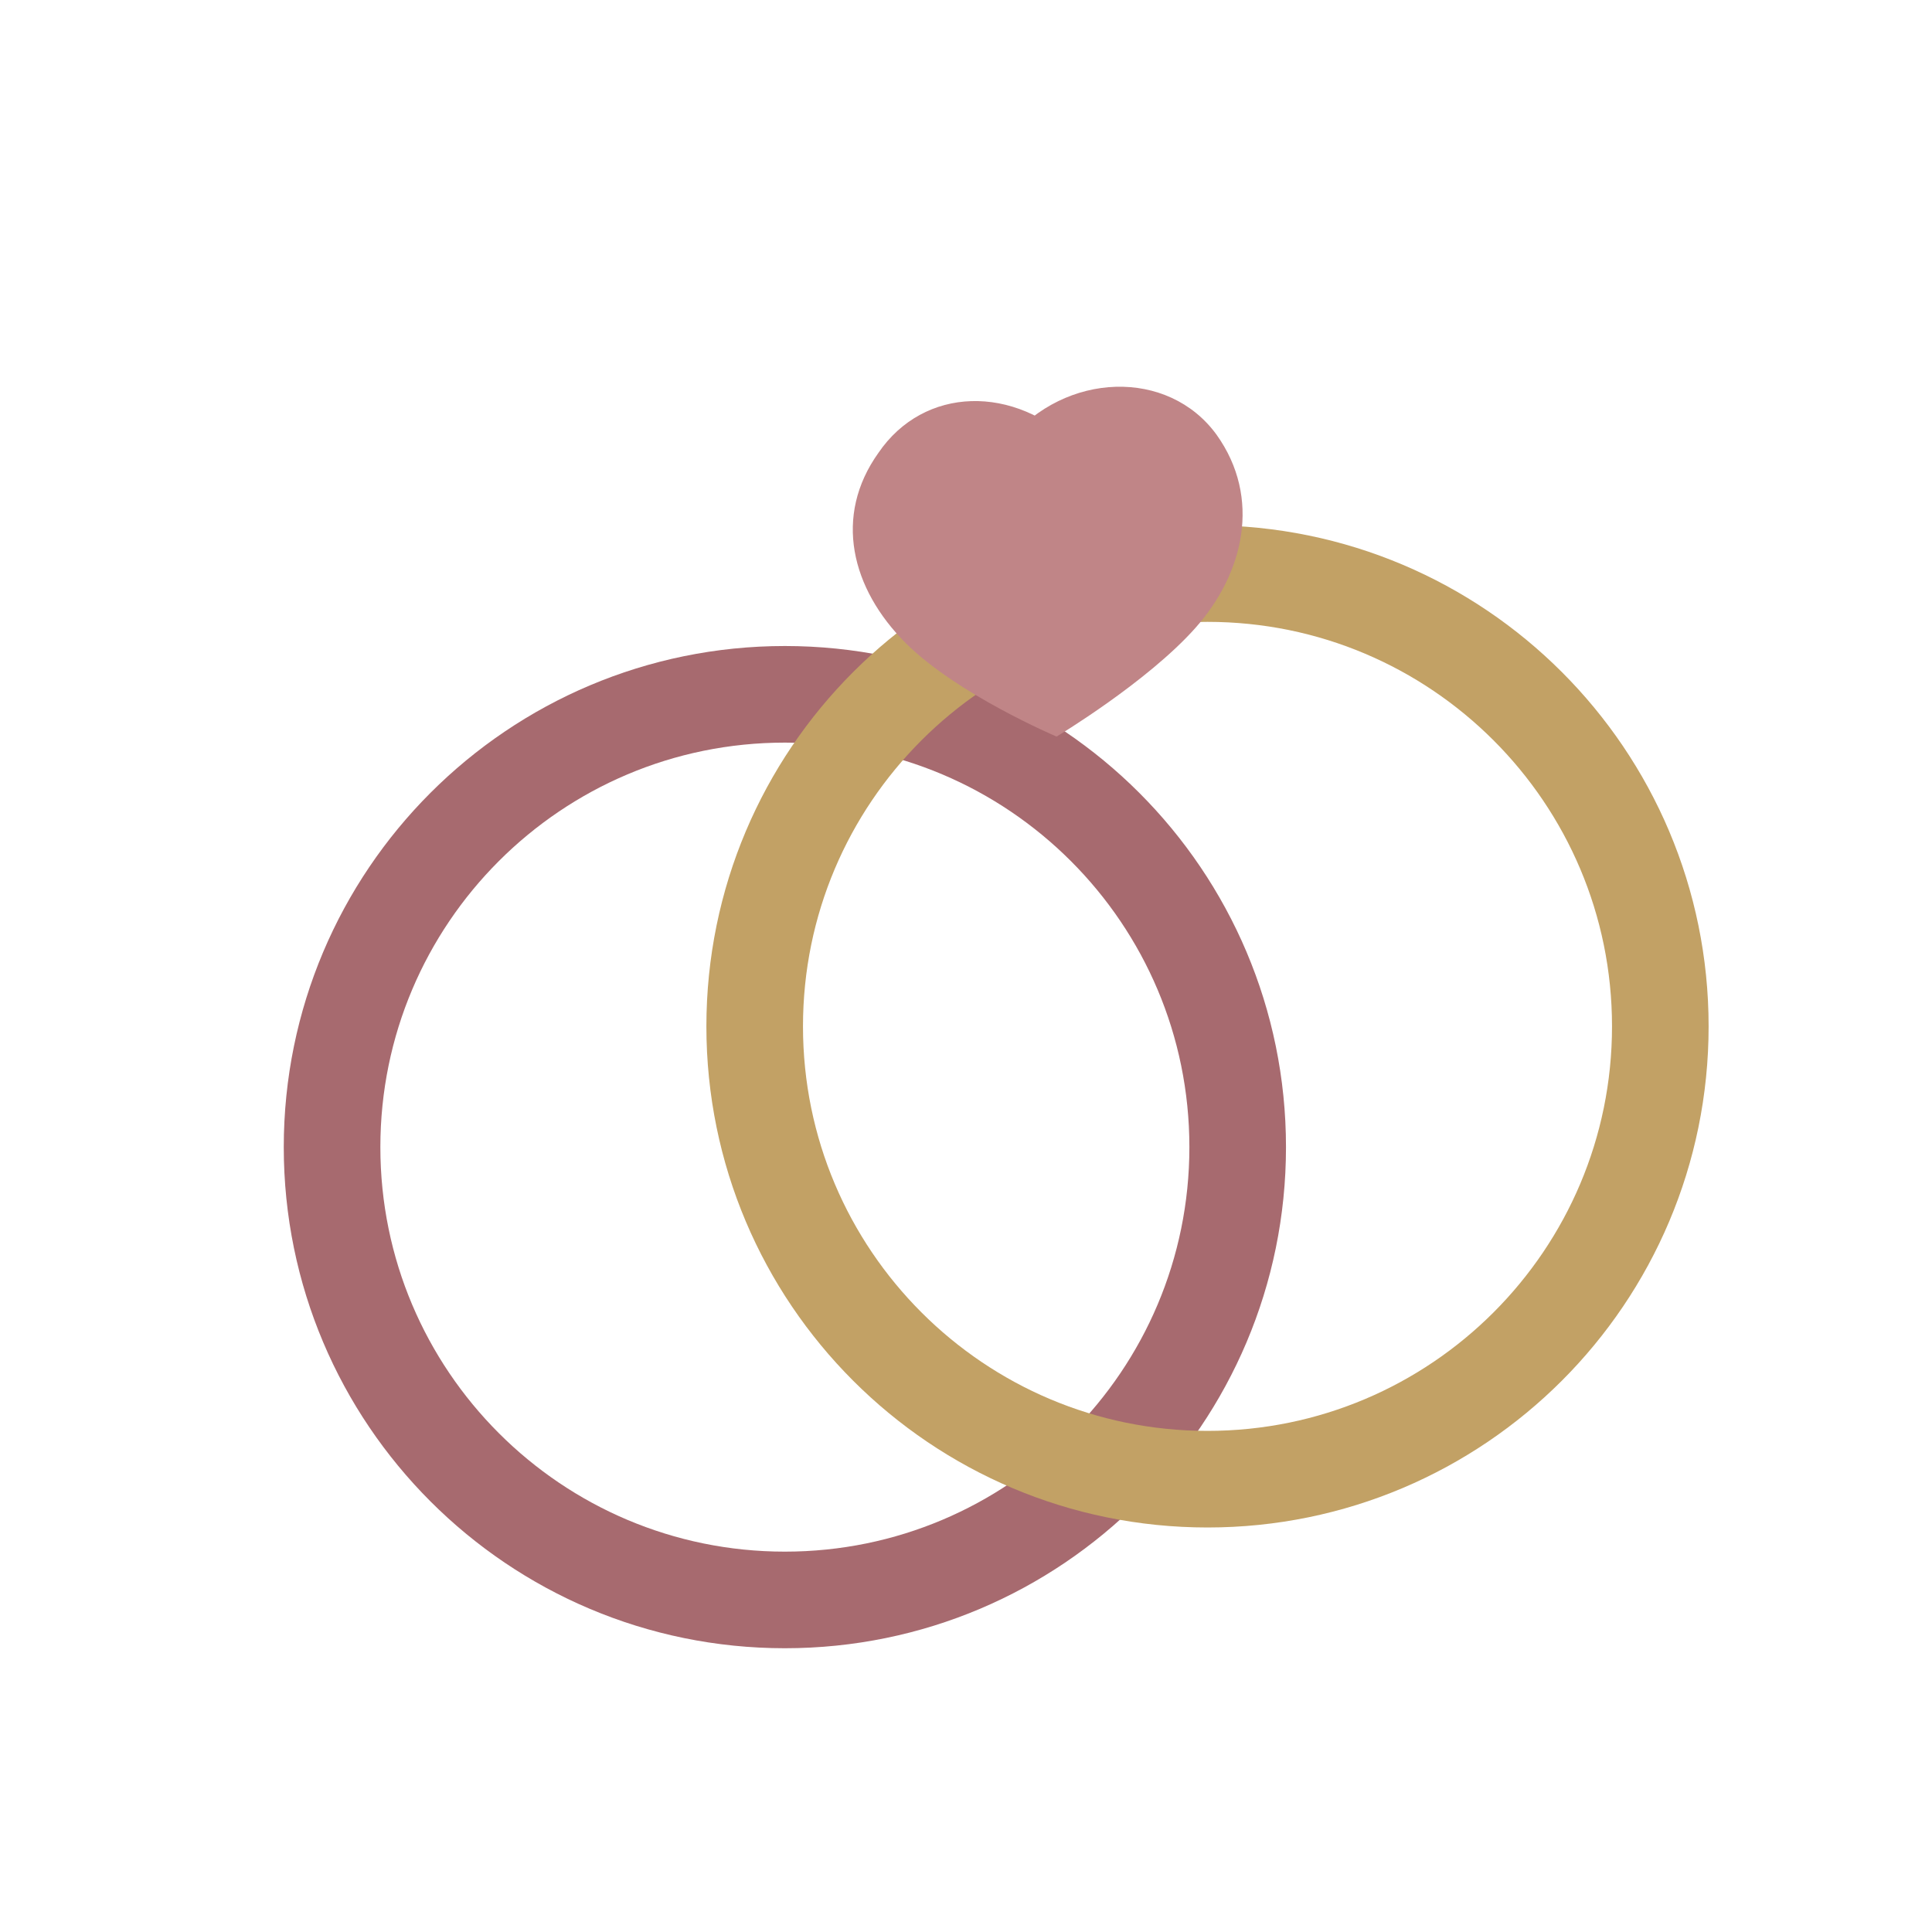
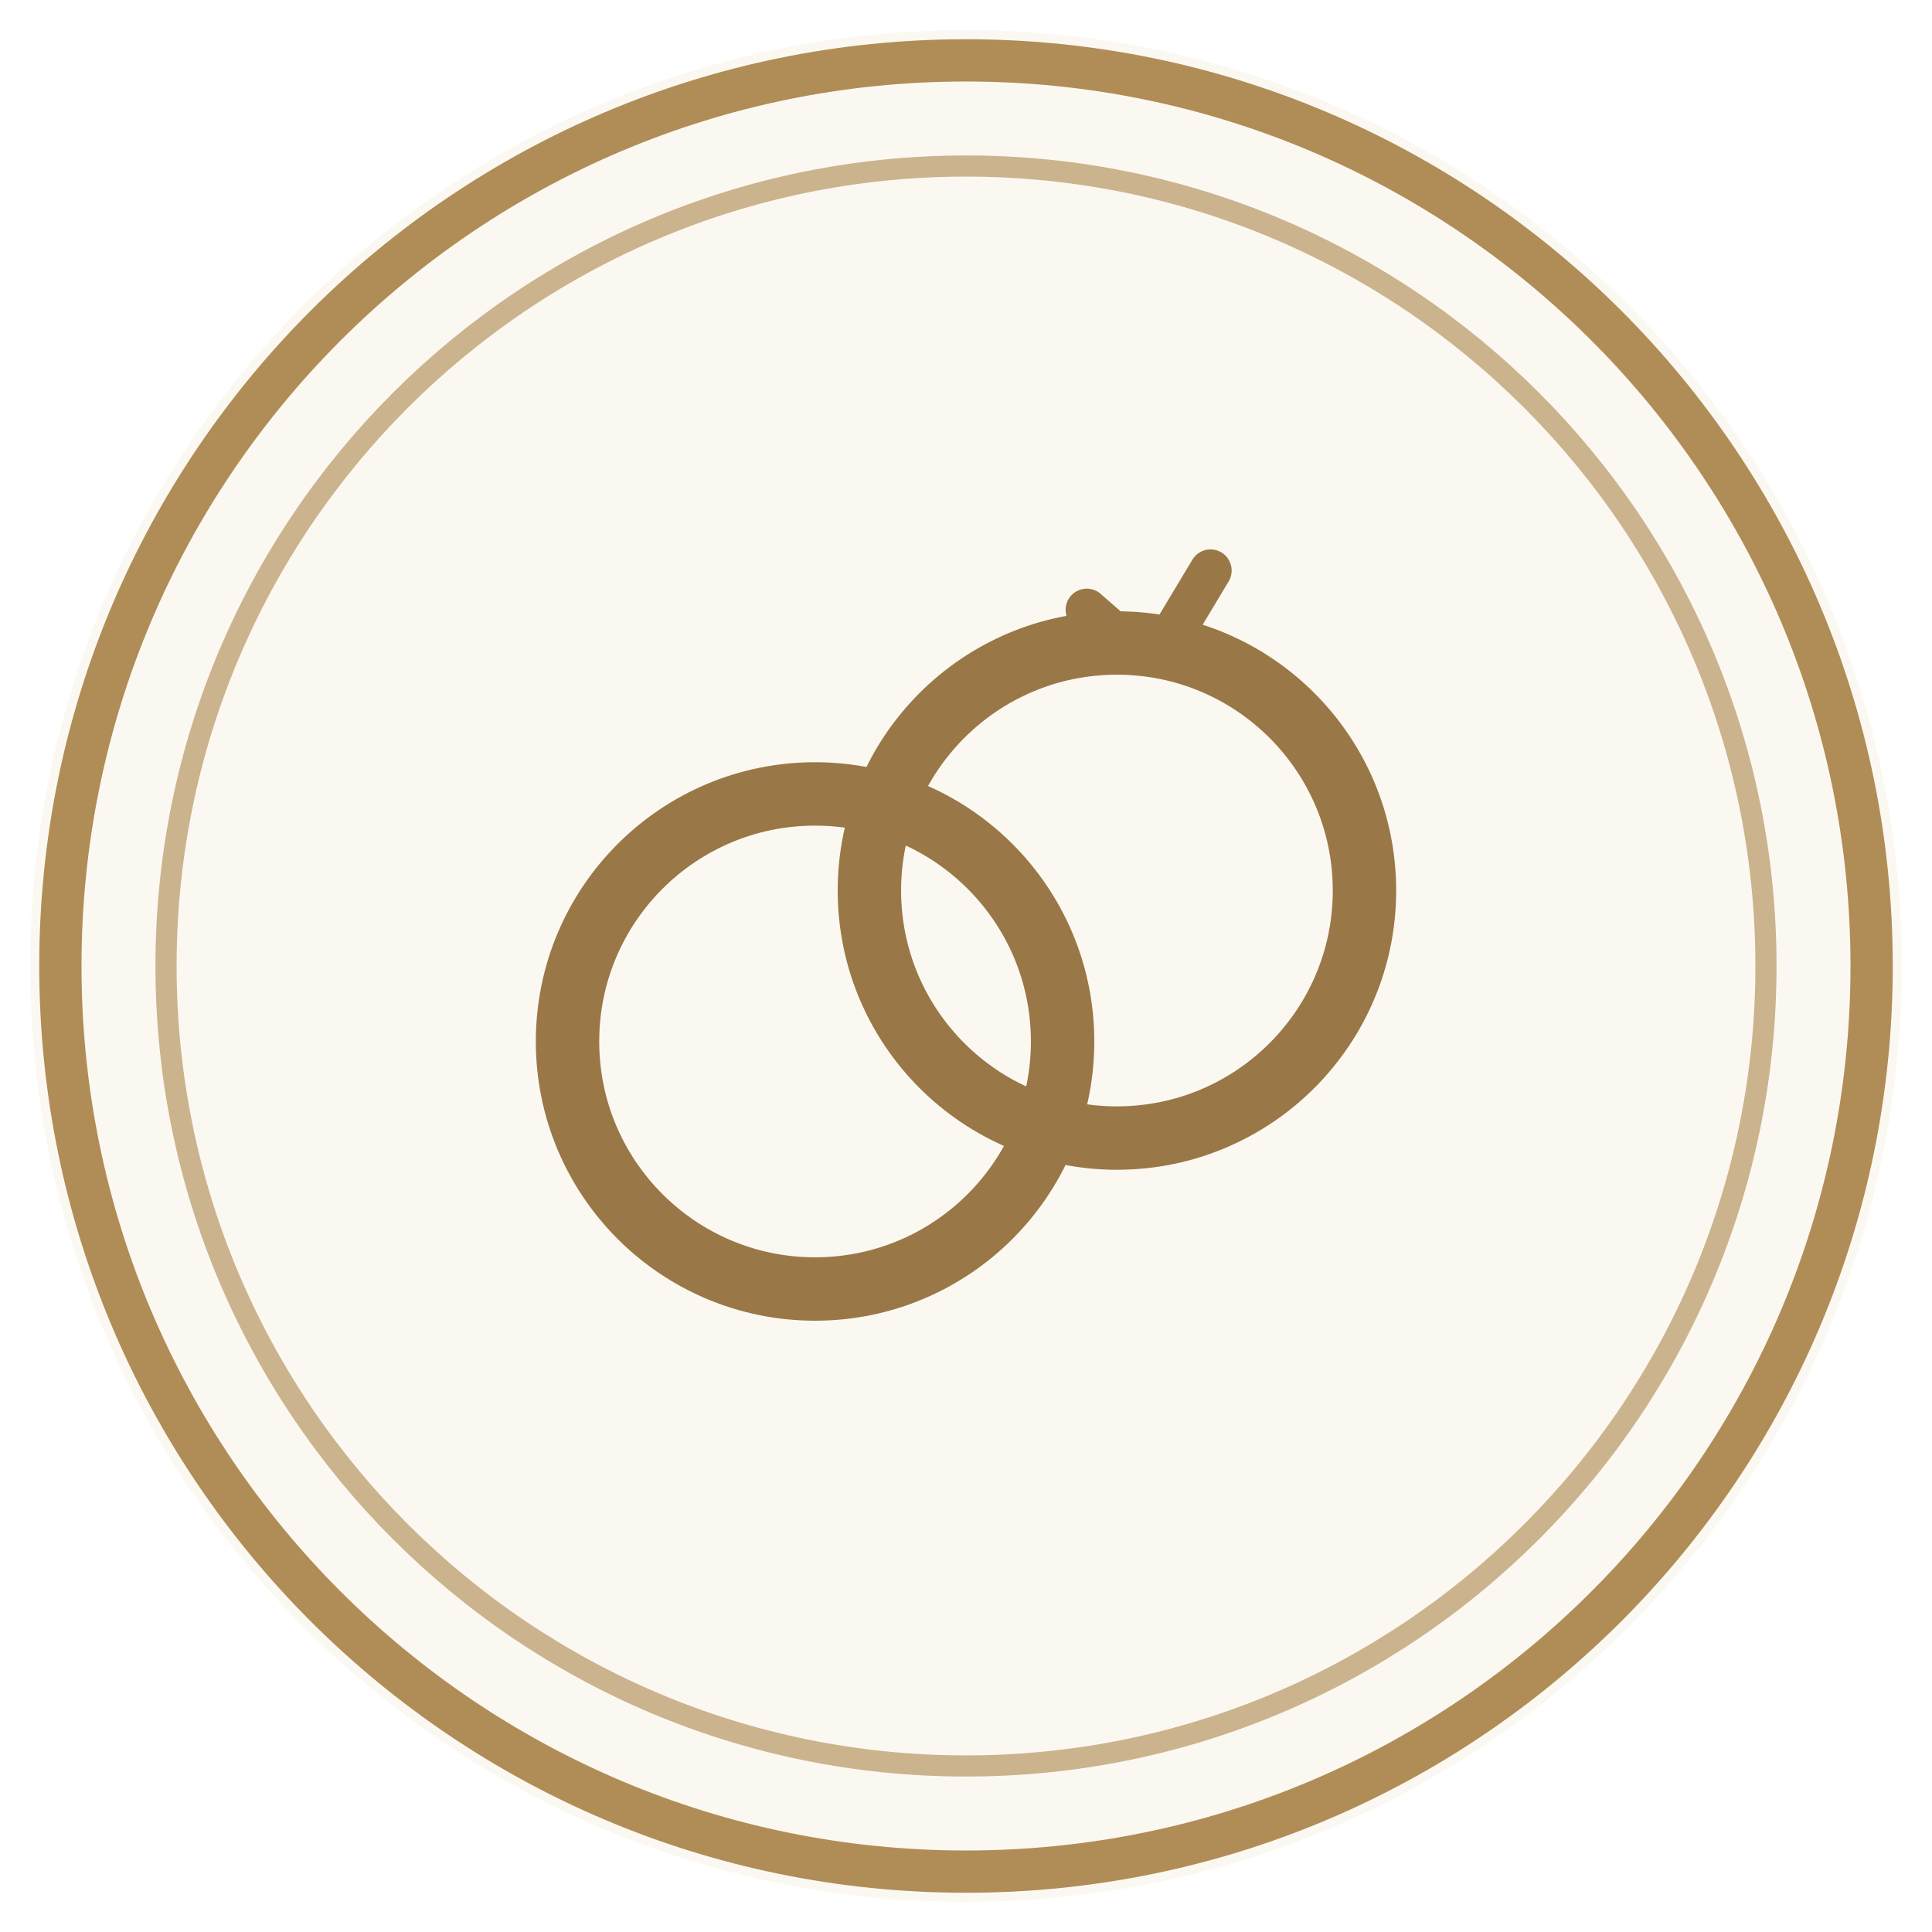
<svg xmlns="http://www.w3.org/2000/svg" viewBox="0 0 64 64">
-   <g fill="none" stroke-linecap="round">
-     <circle cx="26" cy="38" r="15" stroke="#A76A6F" stroke-width="3.2" />
-     <circle cx="40" cy="34" r="15" stroke="#C2A165" stroke-width="3.2" />
-     <path d="M33.4 14.6c1.9-2.3 5.3-2.4 6.9-.2 1.5 2.1.9 4.6-.7 6.4-1.6 1.8-4.6 3.6-4.6 3.6s-3.3-1.4-5-3.1c-1.8-1.8-2.4-4.2-.9-6.3 1.5-2.2 4.5-2.3 6.6-.2z" fill="#C08587" stroke="none" />
+   <circle cx="32" cy="32" r="31" fill="#FBF8F1" />
+   <circle cx="32" cy="32" r="30" fill="none" stroke="#B08D57" stroke-width="1.4" />
+   <circle cx="32" cy="32" r="26.5" fill="none" stroke="#B08D57" stroke-width=".7" opacity=".65" />
+   <g fill="none" stroke="#997747" stroke-width="2.1" stroke-linecap="round">
+     <circle cx="27" cy="34.5" r="8.2" />
+     <circle cx="37" cy="29.5" r="8.2" />
  </g>
+   <path d="M38.6 21.4l1.5-2.5M36 20.2l1.6 1.4" fill="none" stroke="#997747" stroke-width="1.4" stroke-linecap="round" />
</svg>
